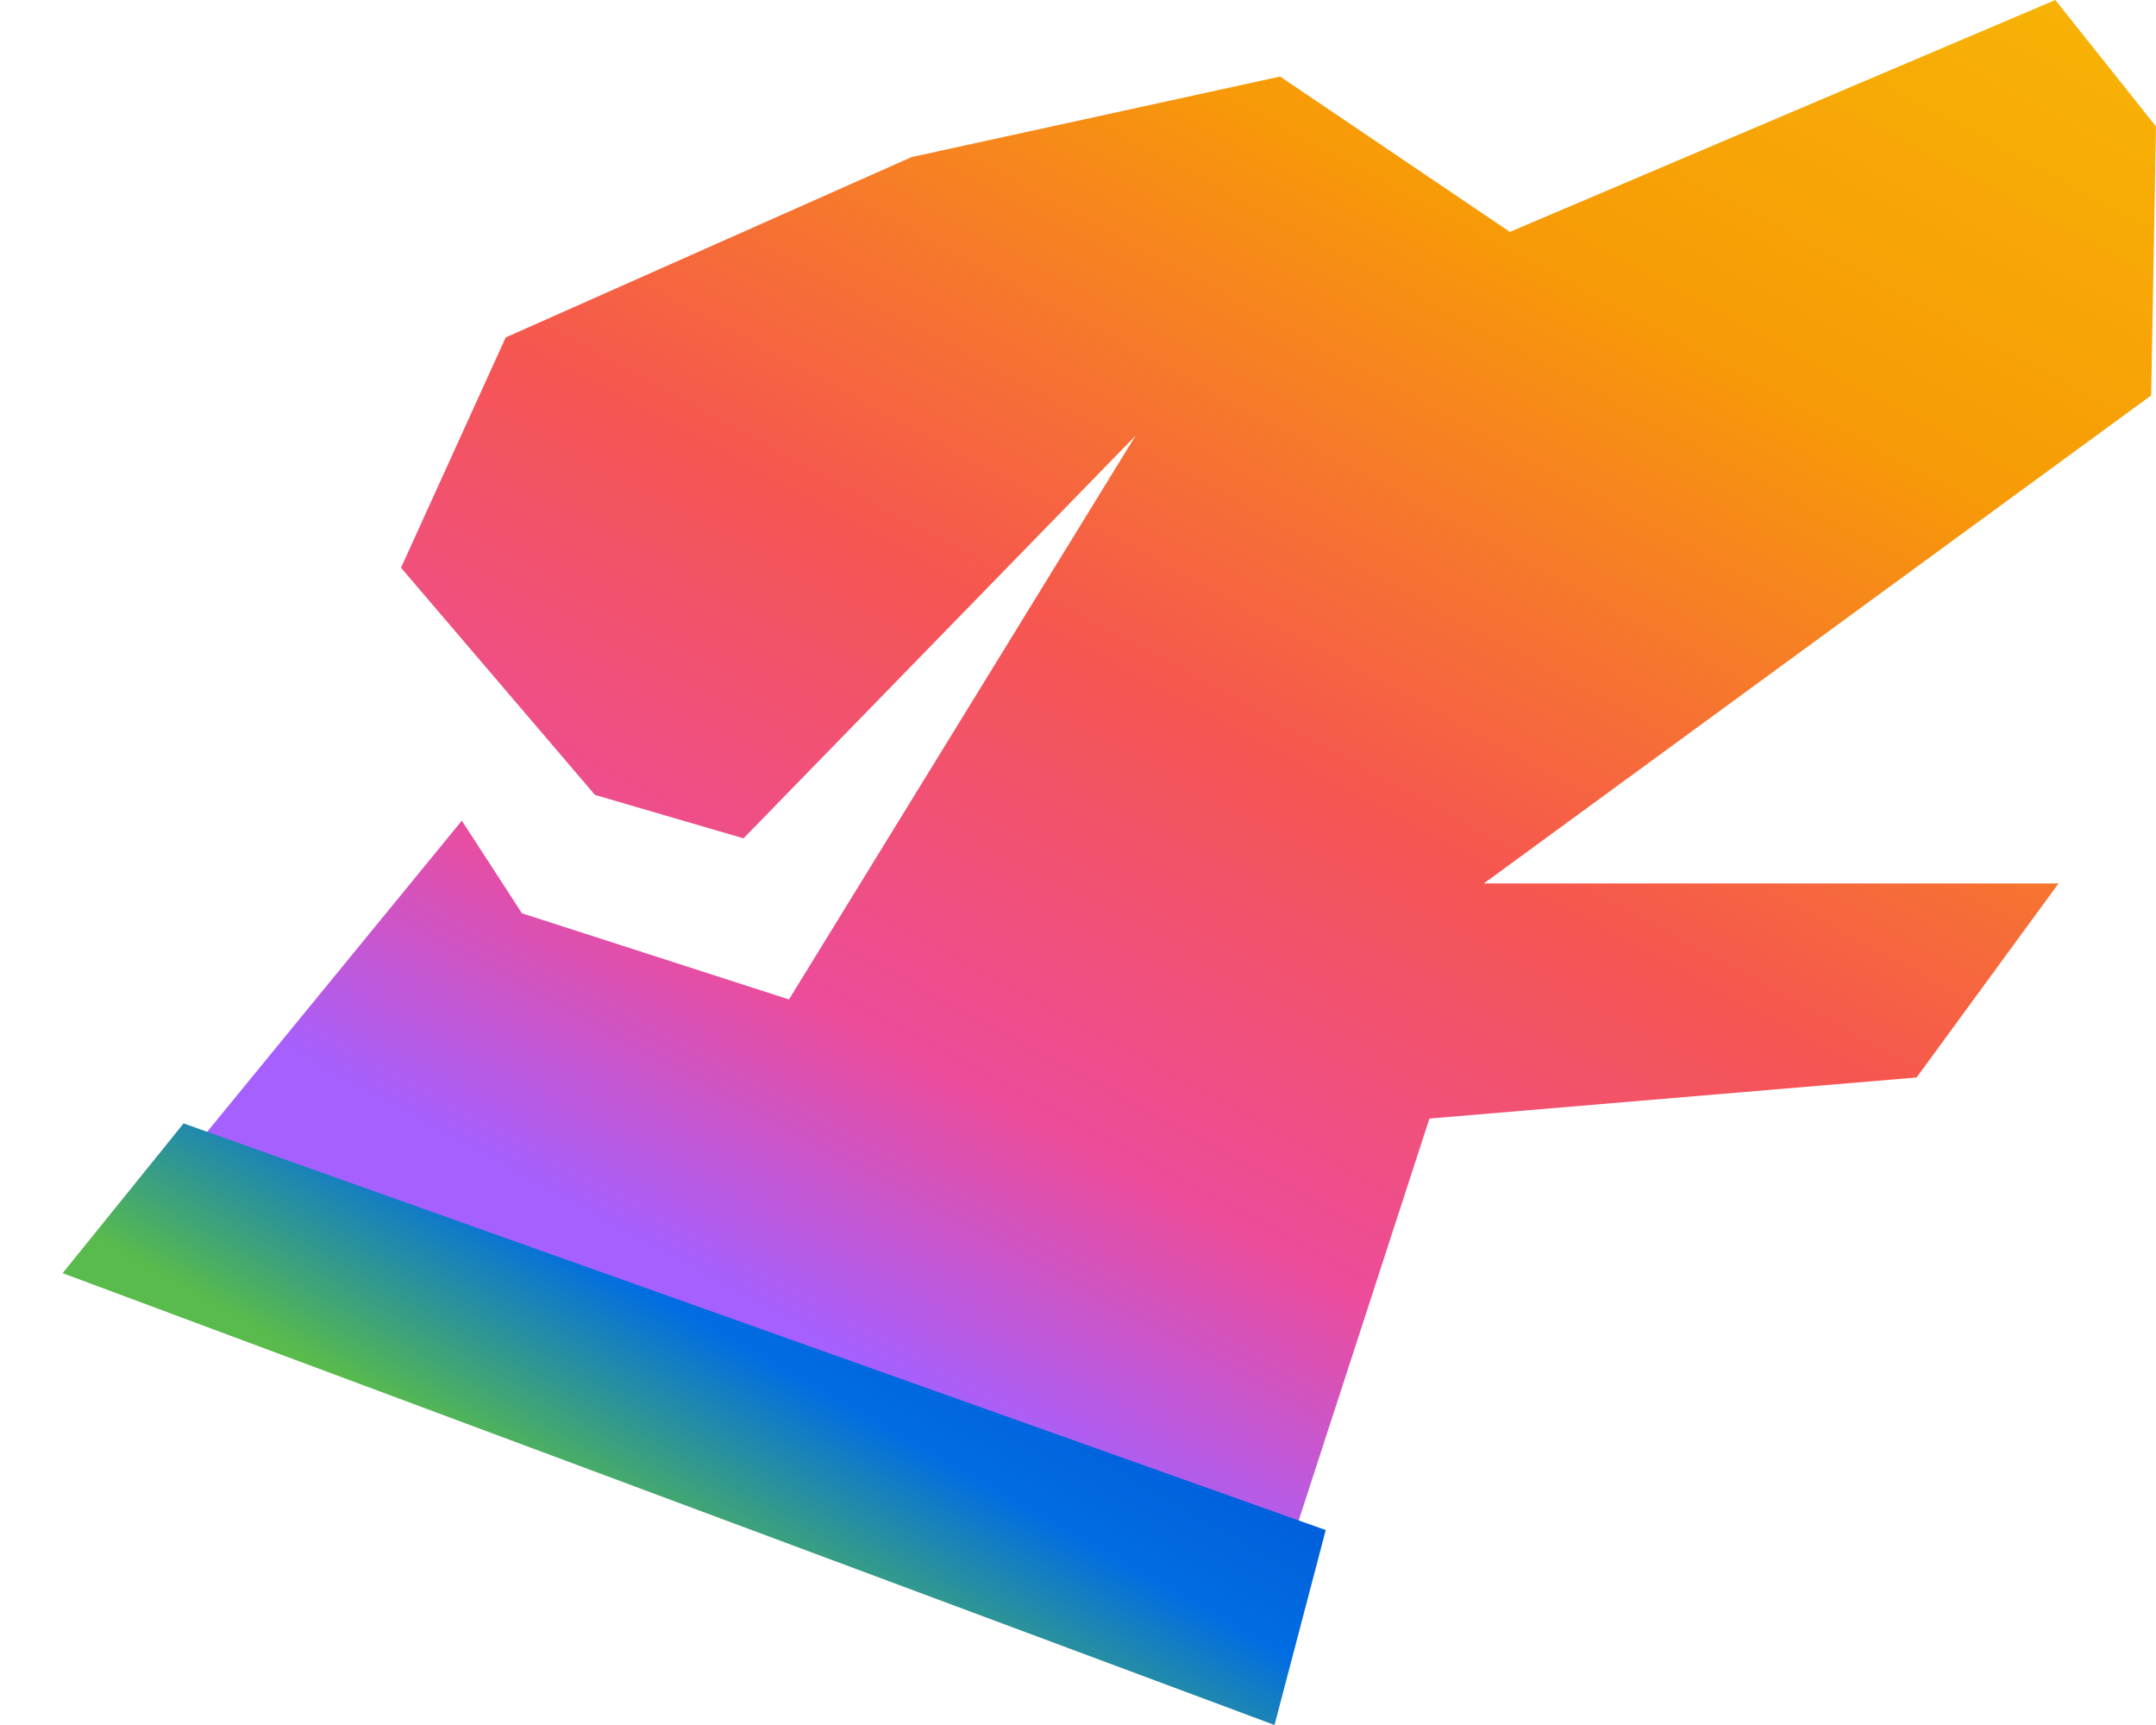
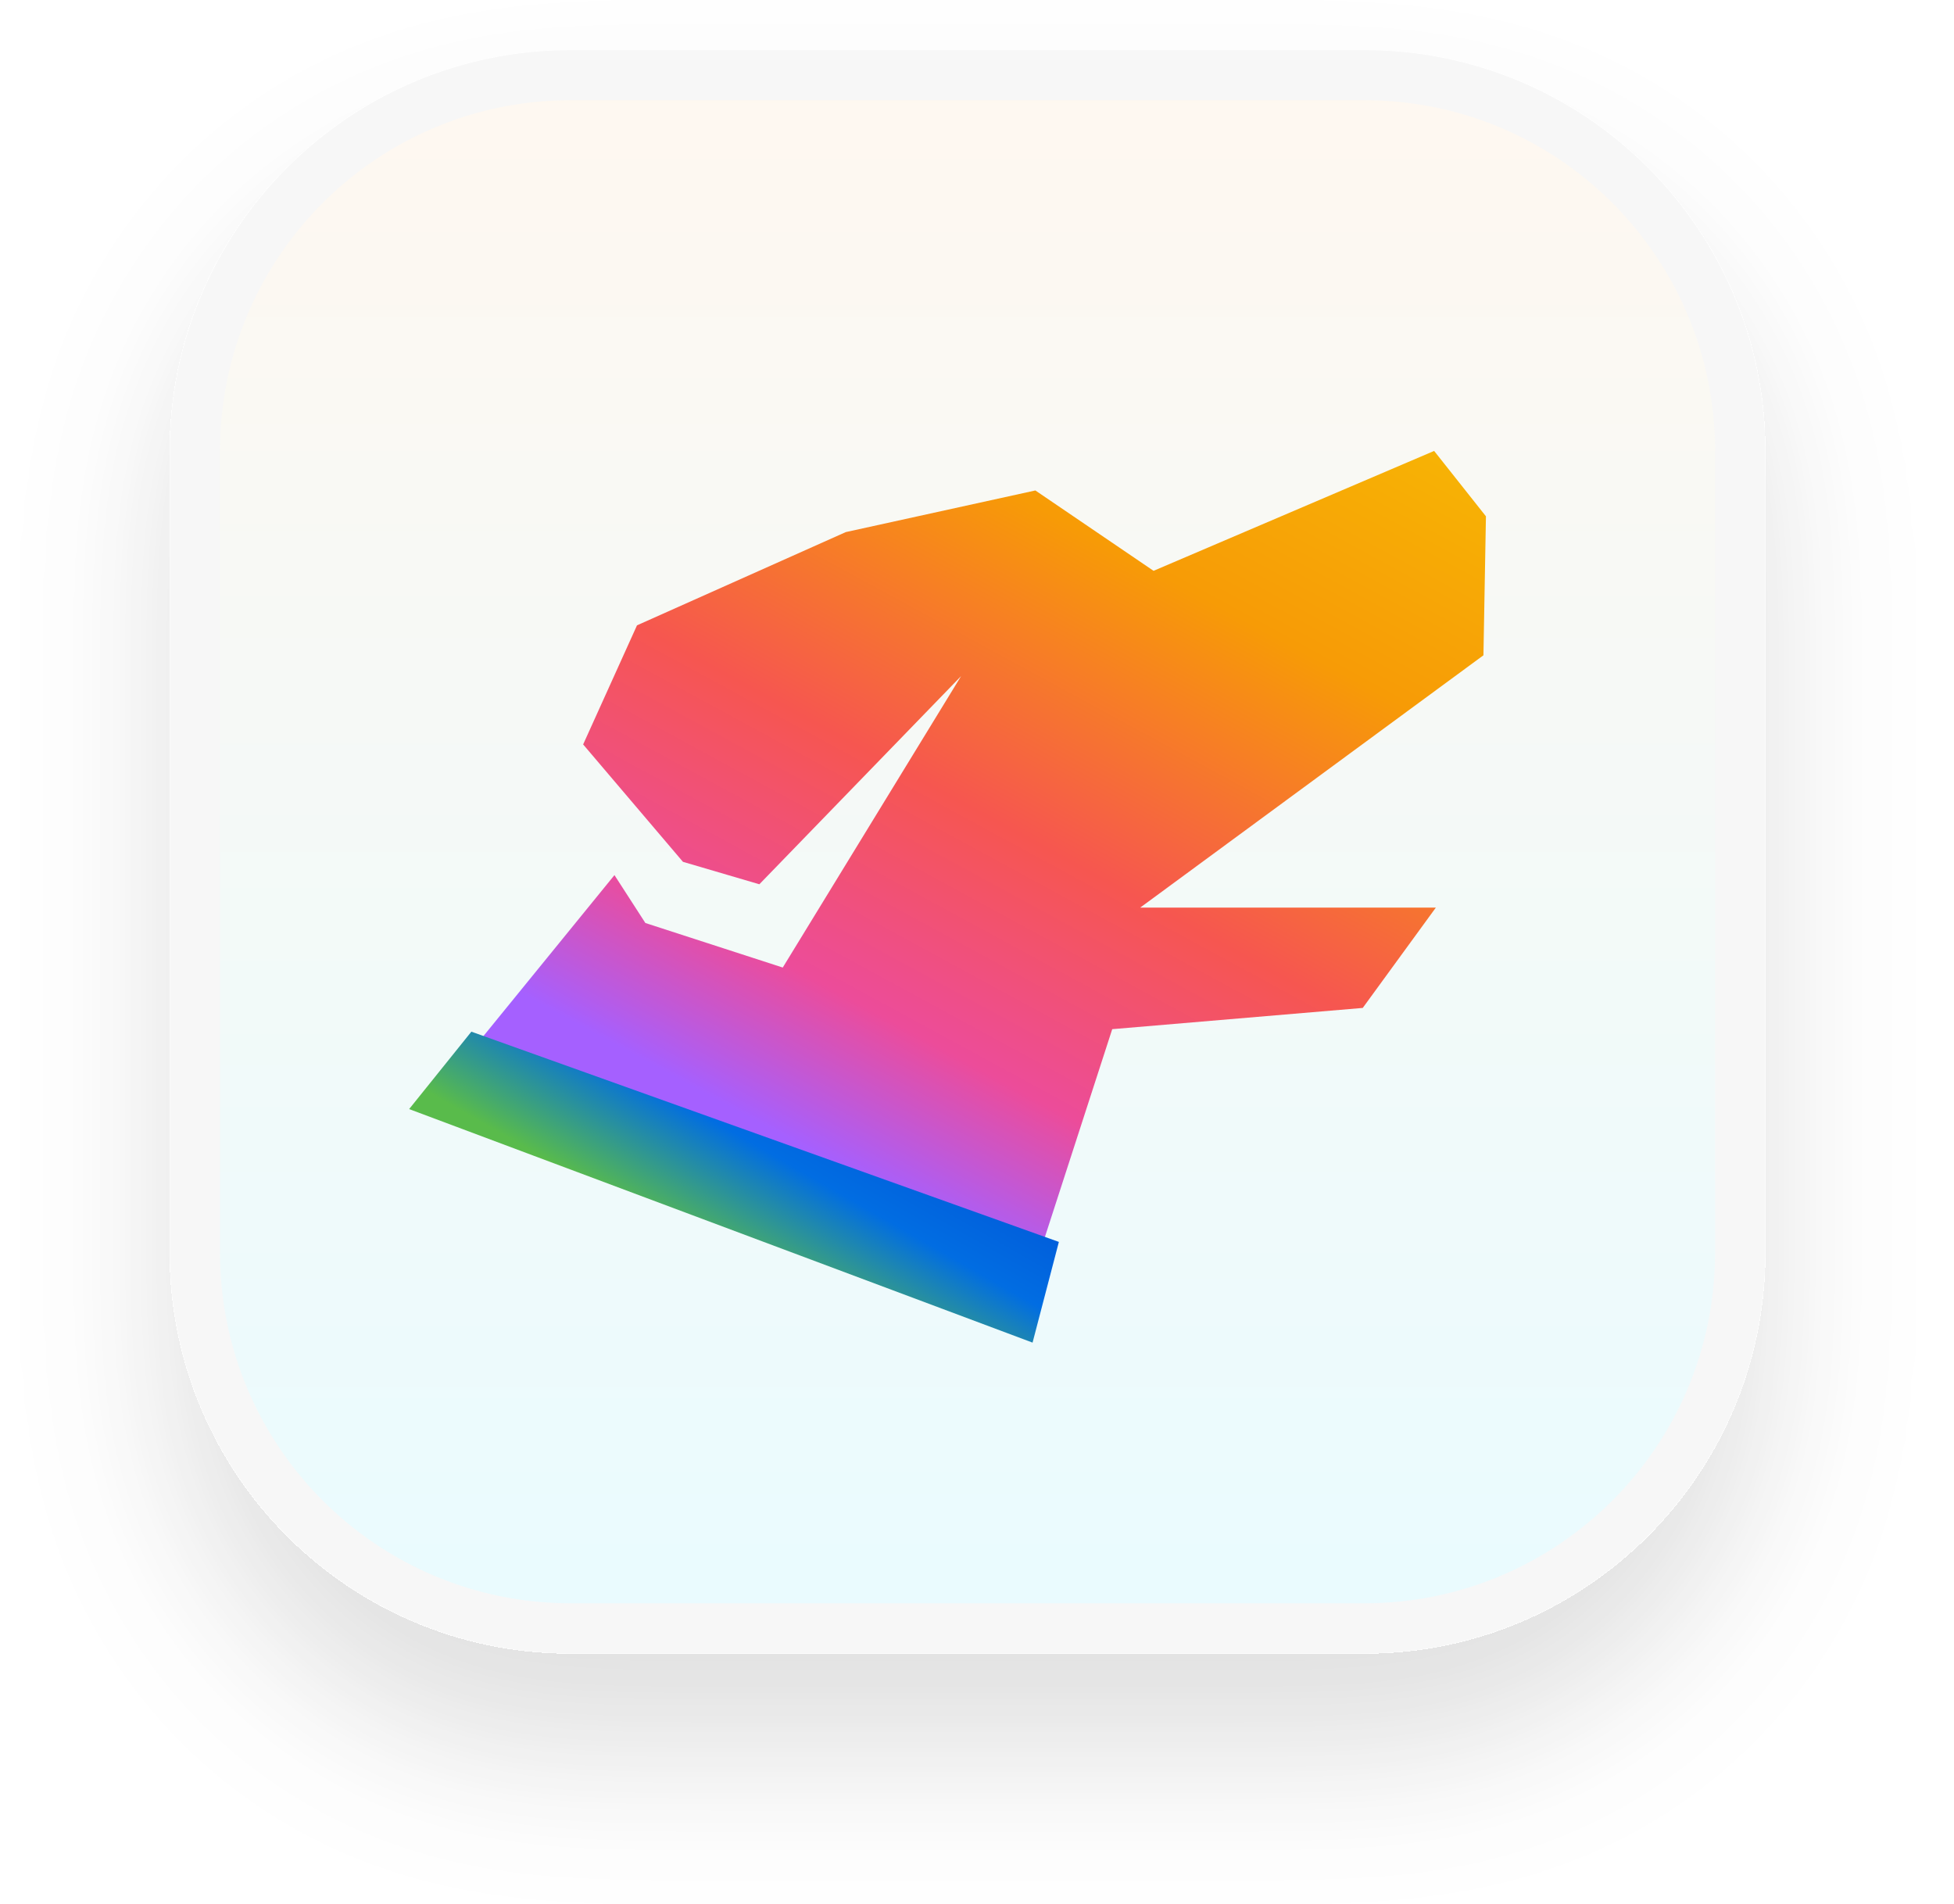
- <svg xmlns="http://www.w3.org/2000/svg" width="20" height="16" viewBox="0 0 20 16" fill="none">
-   <path d="M19.066 0L20 1.173L19.955 3.668L13.765 8.194H19.096L17.779 9.994L13.26 10.375C13.26 10.375 12.66 12.217 11.948 14.408L1.745 10.714L4.284 7.612L4.842 8.471L7.319 9.27L10.534 4.041L6.897 7.776L5.519 7.373L3.72 5.266L4.691 3.13L8.456 1.457L11.875 0.71L14.006 2.151L19.066 0Z" fill="url(#paint0_linear_42_5534)" />
-   <path d="M11.823 16L0.581 11.809L1.703 10.42L12.298 14.192L11.823 16Z" fill="url(#paint1_linear_42_5534)" />
+ <svg xmlns="http://www.w3.org/2000/svg" width="39" height="38" viewBox="0 0 39 38" fill="none">
+   <g filter="url(#filter0_d_39326_42325)">
+     <rect x="3.891" y="1.5" width="30.84" height="31" rx="7.5" fill="url(#paint0_linear_39326_42325)" stroke="#F7F7F7" />
+     <path d="M28.624 9L29.658 10.305L29.608 13.079L22.757 18.115H28.658L27.199 20.117L22.199 20.541C22.199 20.541 21.534 22.59 20.746 25.026L9.454 20.918L12.264 17.466L12.881 18.422L15.623 19.311L19.182 13.495L15.156 17.649L13.631 17.201L11.639 14.858L12.714 12.481L16.881 10.62L20.665 9.789L23.024 11.393L28.624 9Z" fill="url(#paint1_linear_39326_42325)" />
+     <path d="M20.609 26.797L8.166 22.136L9.408 20.591L21.134 24.787L20.609 26.797Z" fill="url(#paint2_linear_39326_42325)" />
+   </g>
  <defs>
-     <linearGradient id="paint0_linear_42_5534" x1="19.053" y1="-0.71" x2="10.873" y2="14.408" gradientUnits="userSpaceOnUse">
+     <filter id="filter0_d_39326_42325" x="0.391" y="0" width="37.84" height="38" filterUnits="userSpaceOnUse" color-interpolation-filters="sRGB">
+       <feFlood flood-opacity="0" result="BackgroundImageFix" />
+       <feColorMatrix in="SourceAlpha" type="matrix" values="0 0 0 0 0 0 0 0 0 0 0 0 0 0 0 0 0 0 127 0" result="hardAlpha" />
+       <feOffset dy="2" />
+       <feGaussianBlur stdDeviation="1.5" />
+       <feComposite in2="hardAlpha" operator="out" />
+       <feColorMatrix type="matrix" values="0 0 0 0 0.2 0 0 0 0 0.2 0 0 0 0 0.2 0 0 0 0.15 0" />
+       <feBlend mode="normal" in2="BackgroundImageFix" result="effect1_dropShadow_39326_42325" />
+       <feBlend mode="normal" in="SourceGraphic" in2="effect1_dropShadow_39326_42325" result="shape" />
+     </filter>
+     <linearGradient id="paint0_linear_39326_42325" x1="19.311" y1="1" x2="19.311" y2="33" gradientUnits="userSpaceOnUse">
+       <stop stop-color="#FFF8F0" />
+       <stop offset="1" stop-color="#E9FBFF" />
+     </linearGradient>
+     <linearGradient id="paint1_linear_39326_42325" x1="28.609" y1="8.21" x2="19.485" y2="24.988" gradientUnits="userSpaceOnUse">
      <stop stop-color="#F7B605" />
      <stop offset="0.285" stop-color="#F79B06" />
      <stop offset="0.595" stop-color="#F65650" />
      <stop offset="0.83" stop-color="#EC4C9A" />
      <stop offset="0.99" stop-color="#A560FF" />
    </linearGradient>
-     <linearGradient id="paint1_linear_42_5534" x1="9.343" y1="10.894" x2="6.439" y2="16" gradientUnits="userSpaceOnUse">
+     <linearGradient id="paint2_linear_39326_42325" x1="17.864" y1="21.118" x2="14.626" y2="26.783" gradientUnits="userSpaceOnUse">
      <stop stop-color="#014FD4" />
      <stop offset="0.442" stop-color="#016DE2" />
      <stop offset="0.799" stop-color="#59BB4B" />
    </linearGradient>
  </defs>
</svg>
